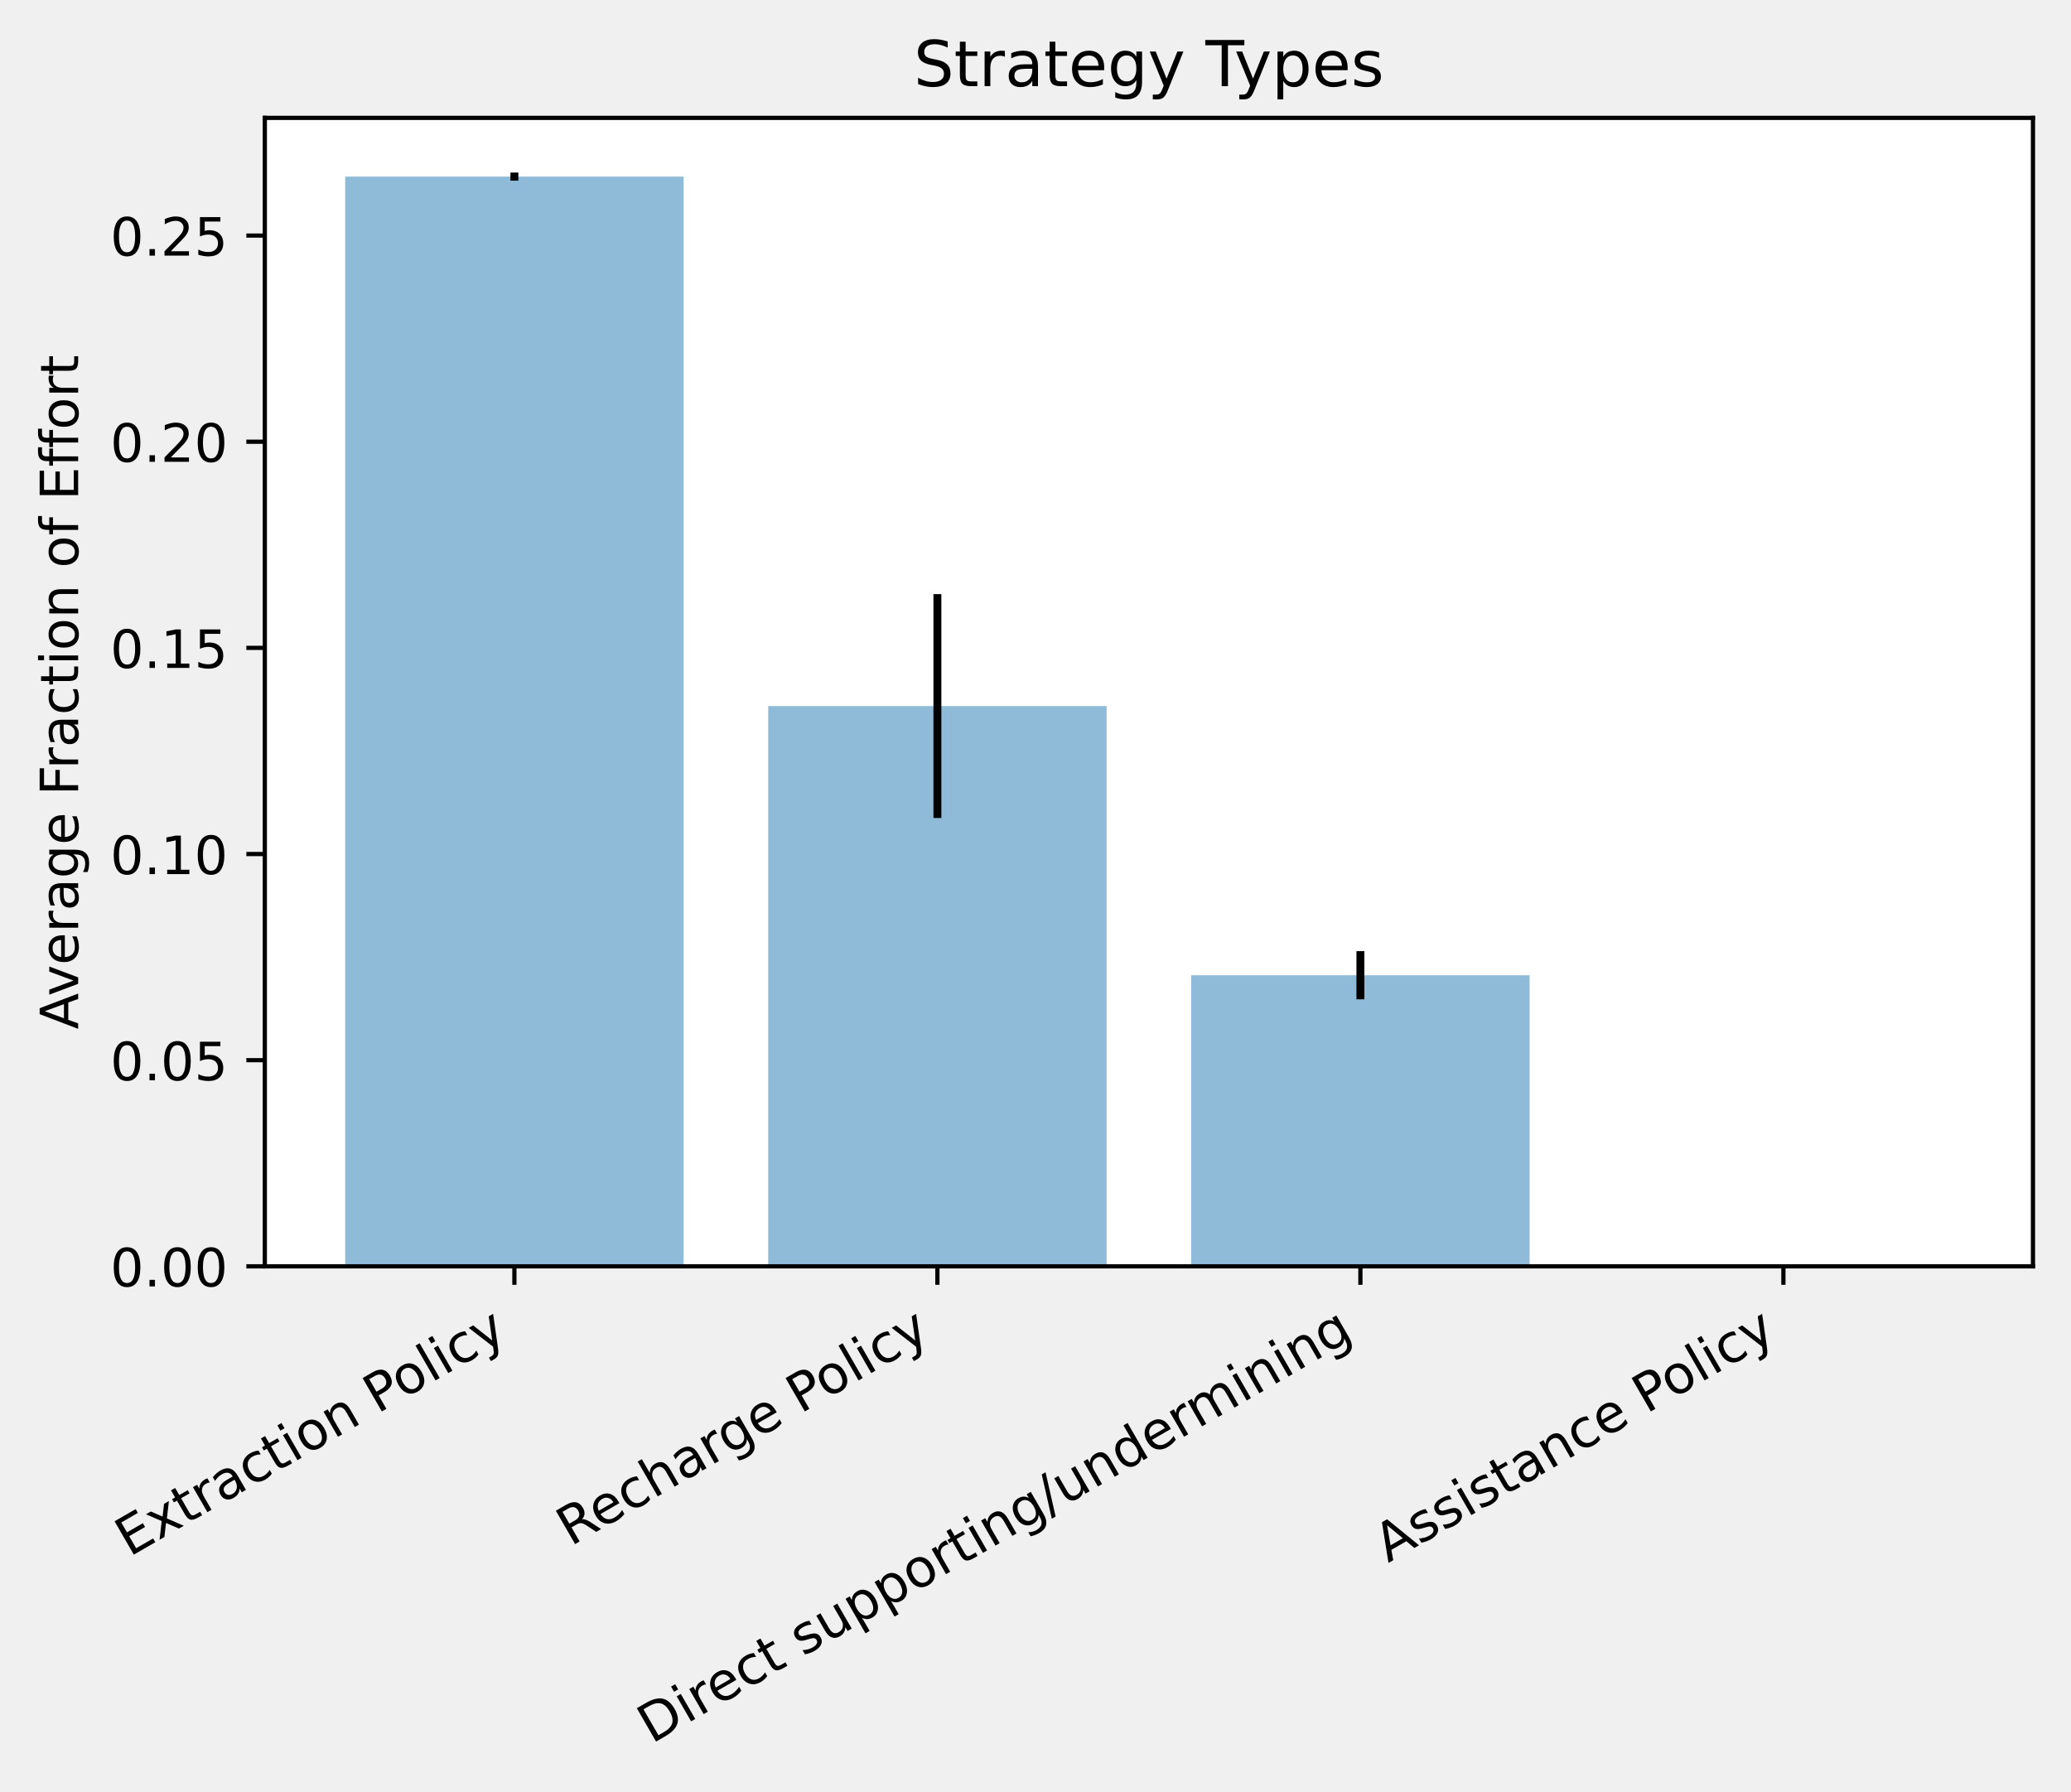
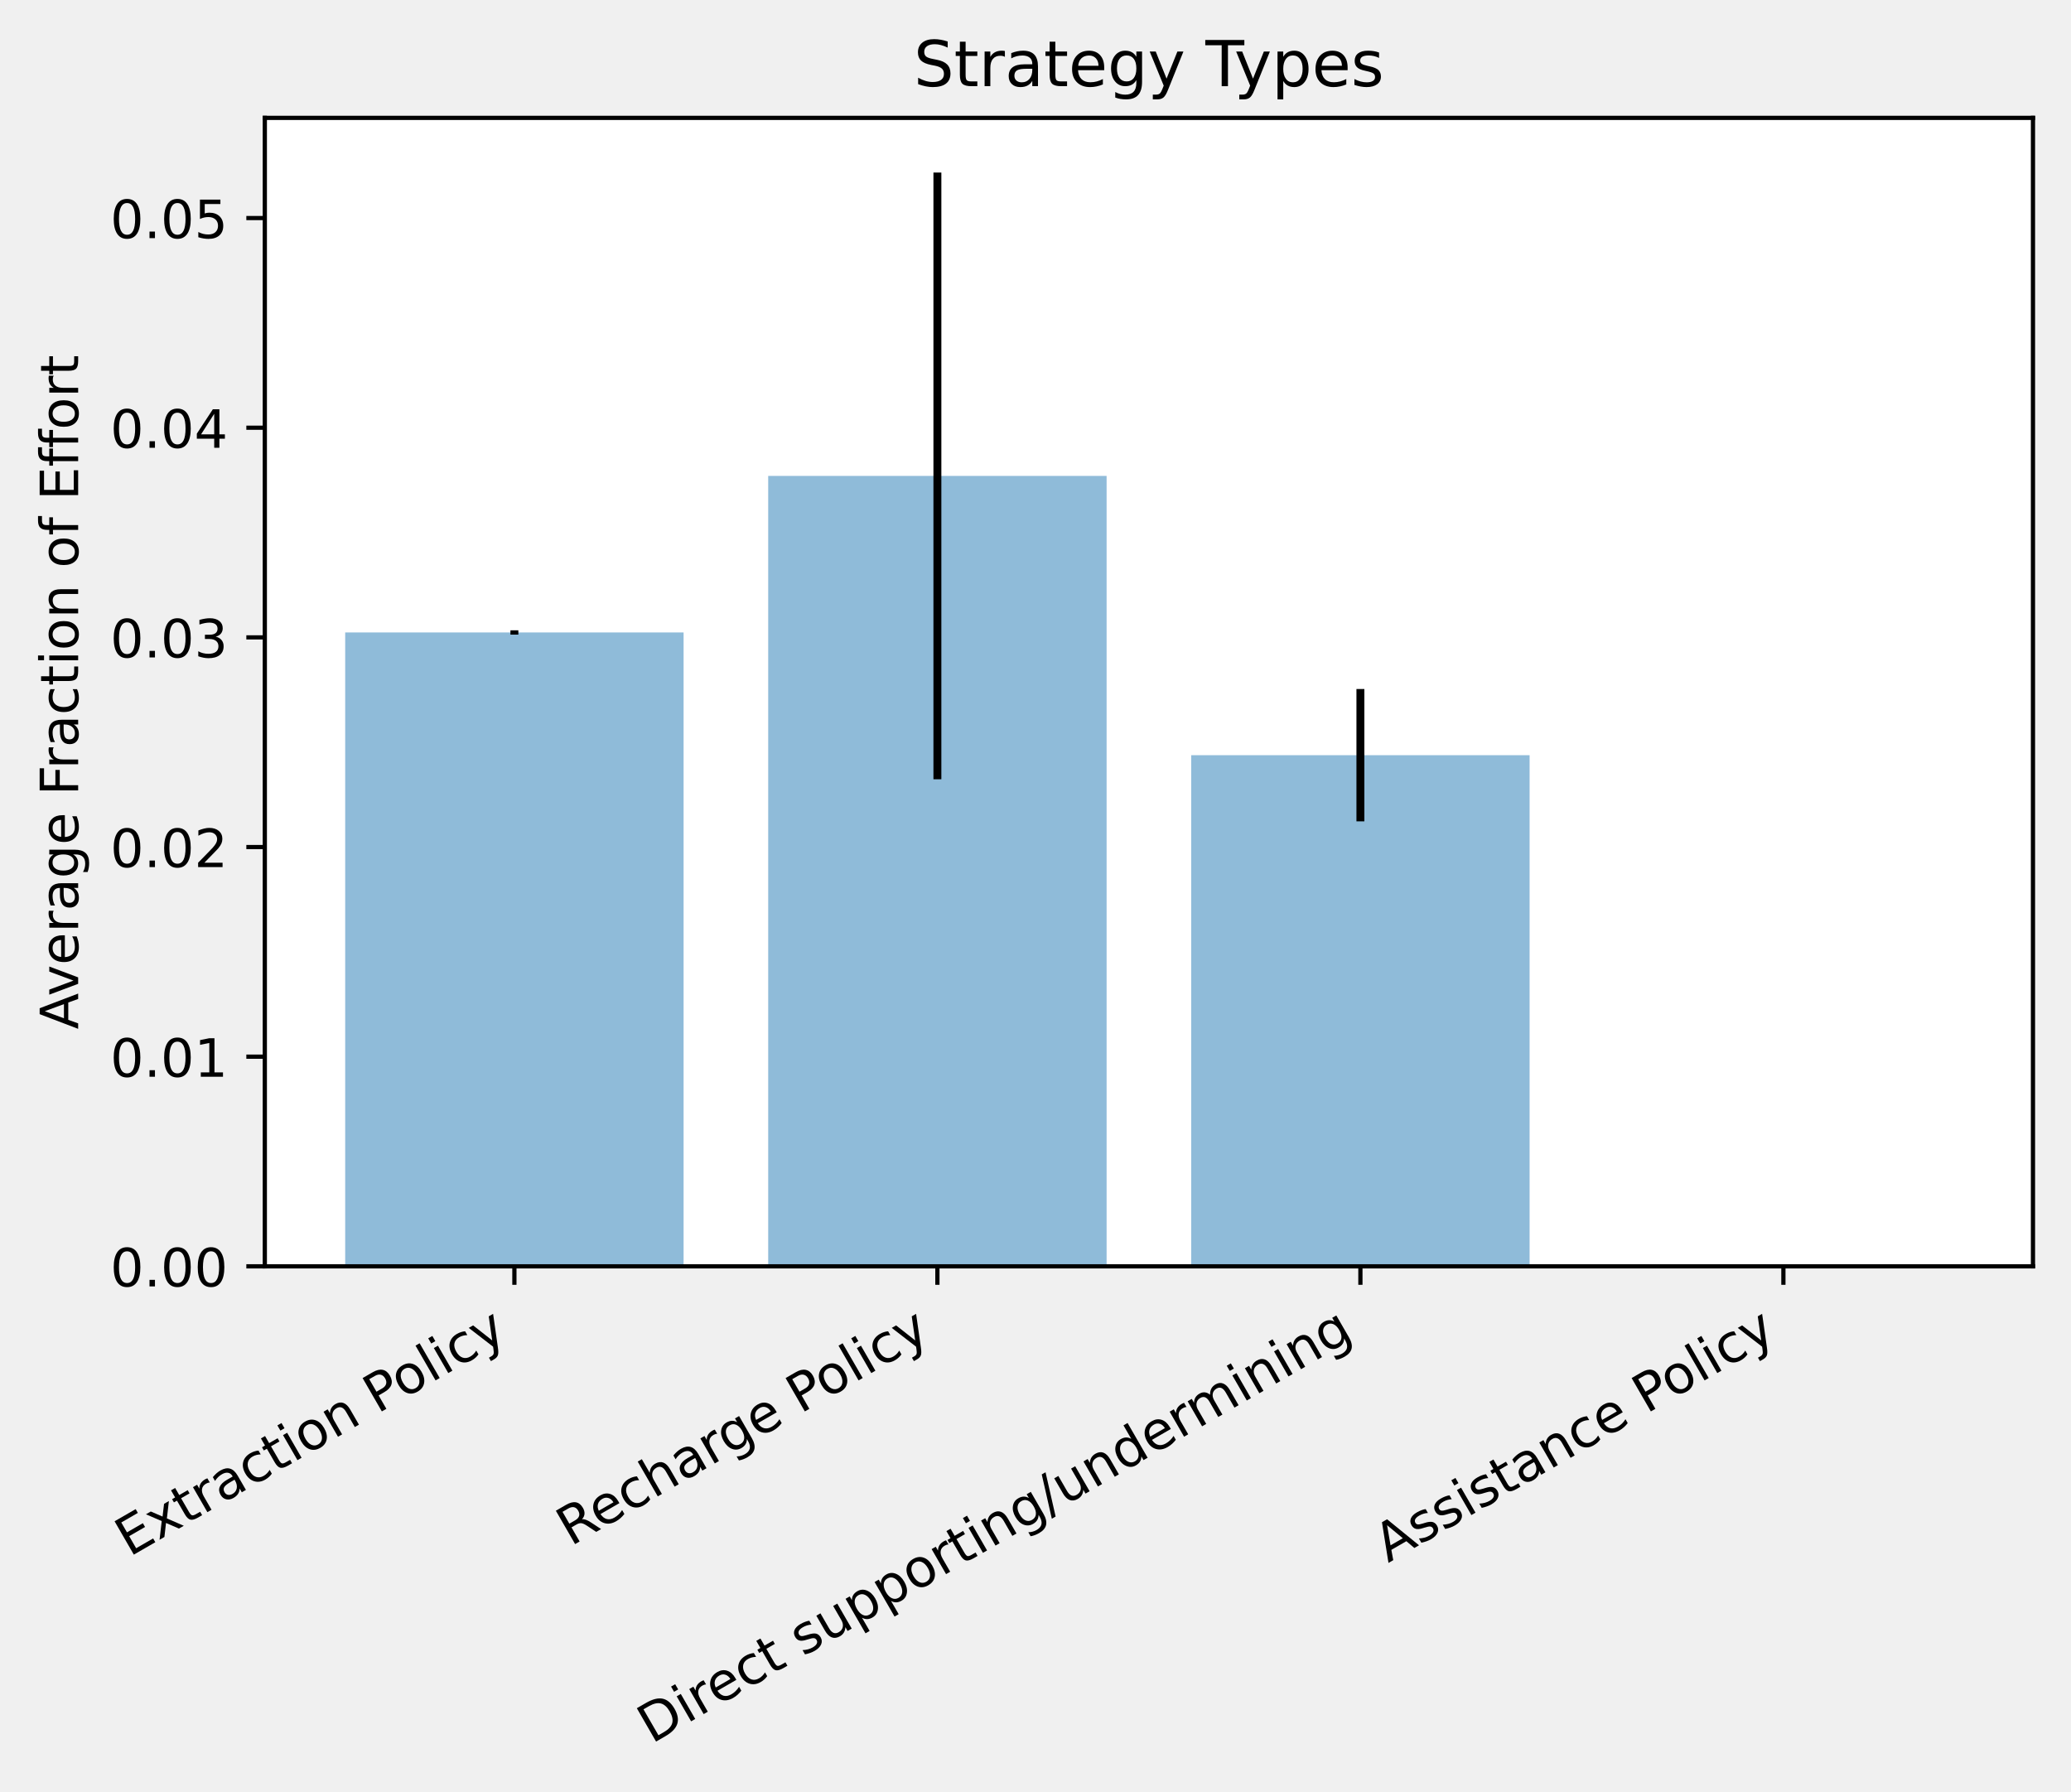
<svg xmlns="http://www.w3.org/2000/svg" xmlns:xlink="http://www.w3.org/1999/xlink" height="339.226pt" version="1.1" viewBox="0 0 392.144 339.226" width="392.144pt">
  <defs>
    <style type="text/css">*{stroke-linecap:butt;stroke-linejoin:round;}</style>
  </defs>
  <g id="figure_1">
    <g id="patch_1">
      <path d="M 0 339.226  L 392.144 339.226  L 392.144 0  L 0 0  z " style="fill:none;" />
    </g>
    <g id="axes_1">
      <g id="patch_2">
        <path d="M 50.144 239.758  L 384.944 239.758  L 384.944 22.318  L 50.144 22.318  z " style="fill:#ffffff;" />
      </g>
      <g id="patch_3">
-         <path clip-path="url(#pb3bbb2da43)" d="M 65.362 239.758  L 129.438 239.758  L 129.438 33.438  L 65.362 33.438  z " style="fill:#1f77b4;opacity:0.5;" />
+         <path clip-path="url(#pcaa4d8842e)" d="M 65.362 239.758  L 129.438 239.758  L 129.438 119.743  L 65.362 119.743  z " style="fill:#1f77b4;opacity:0.5;" />
      </g>
      <g id="patch_4">
-         <path clip-path="url(#pb3bbb2da43)" d="M 145.458 239.758  L 209.534 239.758  L 209.534 133.678  L 145.458 133.678  z " style="fill:#1f77b4;opacity:0.5;" />
+         <path clip-path="url(#pcaa4d8842e)" d="M 145.458 239.758  L 209.534 239.758  L 209.534 90.105  L 145.458 90.105  z " style="fill:#1f77b4;opacity:0.5;" />
      </g>
      <g id="patch_5">
-         <path clip-path="url(#pb3bbb2da43)" d="M 225.553 239.758  L 289.63 239.758  L 289.63 184.645  L 225.553 184.645  z " style="fill:#1f77b4;opacity:0.5;" />
+         <path clip-path="url(#pcaa4d8842e)" d="M 225.553 239.758  L 289.63 239.758  L 289.63 142.983  L 225.553 142.983  z " style="fill:#1f77b4;opacity:0.5;" />
      </g>
      <g id="patch_6">
-         <path clip-path="url(#pb3bbb2da43)" d="M 305.649 239.758  L 369.726 239.758  L 369.726 239.758  L 305.649 239.758  z " style="fill:#1f77b4;opacity:0.5;" />
+         <path clip-path="url(#pcaa4d8842e)" d="M 305.649 239.758  L 369.726 239.758  L 369.726 239.758  L 305.649 239.758  z " style="fill:#1f77b4;opacity:0.5;" />
      </g>
      <g id="matplotlib.axis_1">
        <g id="xtick_1">
          <g id="line2d_1">
            <defs>
-               <path d="M 0 0  L 0 3.5  " id="m269fe6d59b" style="stroke:#000000;stroke-width:0.8;" />
+               <path d="M 0 0  L 0 3.5  " id="m8684a21d68" style="stroke:#000000;stroke-width:0.8;" />
            </defs>
            <g>
-               <use style="stroke:#000000;stroke-width:0.8;" x="97.4" xlink:href="#m269fe6d59b" y="239.758" />
+               <use style="stroke:#000000;stroke-width:0.8;" x="97.4" xlink:href="#m8684a21d68" y="239.758" />
            </g>
          </g>
          <g id="text_1">
            <g transform="translate(24.49108 294.8323)rotate(-30)scale(0.1 -0.1)">
              <defs>
                <path d="M 628 4666  L 3578 4666  L 3578 4134  L 1259 4134  L 1259 2753  L 3481 2753  L 3481 2222  L 1259 2222  L 1259 531  L 3634 531  L 3634 0  L 628 0  L 628 4666  z " id="DejaVuSans-45" transform="scale(0.015625)" />
                <path d="M 3513 3500  L 2247 1797  L 3578 0  L 2900 0  L 1881 1375  L 863 0  L 184 0  L 1544 1831  L 300 3500  L 978 3500  L 1906 2253  L 2834 3500  L 3513 3500  z " id="DejaVuSans-78" transform="scale(0.015625)" />
                <path d="M 1172 4494  L 1172 3500  L 2356 3500  L 2356 3053  L 1172 3053  L 1172 1153  Q 1172 725 1289 603  Q 1406 481 1766 481  L 2356 481  L 2356 0  L 1766 0  Q 1100 0 847 248  Q 594 497 594 1153  L 594 3053  L 172 3053  L 172 3500  L 594 3500  L 594 4494  L 1172 4494  z " id="DejaVuSans-74" transform="scale(0.015625)" />
                <path d="M 2631 2963  Q 2534 3019 2420 3045  Q 2306 3072 2169 3072  Q 1681 3072 1420 2755  Q 1159 2438 1159 1844  L 1159 0  L 581 0  L 581 3500  L 1159 3500  L 1159 2956  Q 1341 3275 1631 3429  Q 1922 3584 2338 3584  Q 2397 3584 2469 3576  Q 2541 3569 2628 3553  L 2631 2963  z " id="DejaVuSans-72" transform="scale(0.015625)" />
                <path d="M 2194 1759  Q 1497 1759 1228 1600  Q 959 1441 959 1056  Q 959 750 1161 570  Q 1363 391 1709 391  Q 2188 391 2477 730  Q 2766 1069 2766 1631  L 2766 1759  L 2194 1759  z M 3341 1997  L 3341 0  L 2766 0  L 2766 531  Q 2569 213 2275 61  Q 1981 -91 1556 -91  Q 1019 -91 701 211  Q 384 513 384 1019  Q 384 1609 779 1909  Q 1175 2209 1959 2209  L 2766 2209  L 2766 2266  Q 2766 2663 2505 2880  Q 2244 3097 1772 3097  Q 1472 3097 1187 3025  Q 903 2953 641 2809  L 641 3341  Q 956 3463 1253 3523  Q 1550 3584 1831 3584  Q 2591 3584 2966 3190  Q 3341 2797 3341 1997  z " id="DejaVuSans-61" transform="scale(0.015625)" />
                <path d="M 3122 3366  L 3122 2828  Q 2878 2963 2633 3030  Q 2388 3097 2138 3097  Q 1578 3097 1268 2742  Q 959 2388 959 1747  Q 959 1106 1268 751  Q 1578 397 2138 397  Q 2388 397 2633 464  Q 2878 531 3122 666  L 3122 134  Q 2881 22 2623 -34  Q 2366 -91 2075 -91  Q 1284 -91 818 406  Q 353 903 353 1747  Q 353 2603 823 3093  Q 1294 3584 2113 3584  Q 2378 3584 2631 3529  Q 2884 3475 3122 3366  z " id="DejaVuSans-63" transform="scale(0.015625)" />
                <path d="M 603 3500  L 1178 3500  L 1178 0  L 603 0  L 603 3500  z M 603 4863  L 1178 4863  L 1178 4134  L 603 4134  L 603 4863  z " id="DejaVuSans-69" transform="scale(0.015625)" />
                <path d="M 1959 3097  Q 1497 3097 1228 2736  Q 959 2375 959 1747  Q 959 1119 1226 758  Q 1494 397 1959 397  Q 2419 397 2687 759  Q 2956 1122 2956 1747  Q 2956 2369 2687 2733  Q 2419 3097 1959 3097  z M 1959 3584  Q 2709 3584 3137 3096  Q 3566 2609 3566 1747  Q 3566 888 3137 398  Q 2709 -91 1959 -91  Q 1206 -91 779 398  Q 353 888 353 1747  Q 353 2609 779 3096  Q 1206 3584 1959 3584  z " id="DejaVuSans-6f" transform="scale(0.015625)" />
                <path d="M 3513 2113  L 3513 0  L 2938 0  L 2938 2094  Q 2938 2591 2744 2837  Q 2550 3084 2163 3084  Q 1697 3084 1428 2787  Q 1159 2491 1159 1978  L 1159 0  L 581 0  L 581 3500  L 1159 3500  L 1159 2956  Q 1366 3272 1645 3428  Q 1925 3584 2291 3584  Q 2894 3584 3203 3211  Q 3513 2838 3513 2113  z " id="DejaVuSans-6e" transform="scale(0.015625)" />
                <path id="DejaVuSans-20" transform="scale(0.015625)" />
                <path d="M 1259 4147  L 1259 2394  L 2053 2394  Q 2494 2394 2734 2622  Q 2975 2850 2975 3272  Q 2975 3691 2734 3919  Q 2494 4147 2053 4147  L 1259 4147  z M 628 4666  L 2053 4666  Q 2838 4666 3239 4311  Q 3641 3956 3641 3272  Q 3641 2581 3239 2228  Q 2838 1875 2053 1875  L 1259 1875  L 1259 0  L 628 0  L 628 4666  z " id="DejaVuSans-50" transform="scale(0.015625)" />
                <path d="M 603 4863  L 1178 4863  L 1178 0  L 603 0  L 603 4863  z " id="DejaVuSans-6c" transform="scale(0.015625)" />
                <path d="M 2059 -325  Q 1816 -950 1584 -1140  Q 1353 -1331 966 -1331  L 506 -1331  L 506 -850  L 844 -850  Q 1081 -850 1212 -737  Q 1344 -625 1503 -206  L 1606 56  L 191 3500  L 800 3500  L 1894 763  L 2988 3500  L 3597 3500  L 2059 -325  z " id="DejaVuSans-79" transform="scale(0.015625)" />
              </defs>
              <use xlink:href="#DejaVuSans-45" />
              <use x="63.184" xlink:href="#DejaVuSans-78" />
              <use x="122.363" xlink:href="#DejaVuSans-74" />
              <use x="161.572" xlink:href="#DejaVuSans-72" />
              <use x="202.686" xlink:href="#DejaVuSans-61" />
              <use x="263.965" xlink:href="#DejaVuSans-63" />
              <use x="318.945" xlink:href="#DejaVuSans-74" />
              <use x="358.154" xlink:href="#DejaVuSans-69" />
              <use x="385.938" xlink:href="#DejaVuSans-6f" />
              <use x="447.119" xlink:href="#DejaVuSans-6e" />
              <use x="510.498" xlink:href="#DejaVuSans-20" />
              <use x="542.285" xlink:href="#DejaVuSans-50" />
              <use x="598.963" xlink:href="#DejaVuSans-6f" />
              <use x="660.145" xlink:href="#DejaVuSans-6c" />
              <use x="687.928" xlink:href="#DejaVuSans-69" />
              <use x="715.711" xlink:href="#DejaVuSans-63" />
              <use x="770.691" xlink:href="#DejaVuSans-79" />
            </g>
          </g>
        </g>
        <g id="xtick_2">
          <g id="line2d_2">
            <g>
-               <use style="stroke:#000000;stroke-width:0.8;" x="177.496" xlink:href="#m269fe6d59b" y="239.758" />
+               <use style="stroke:#000000;stroke-width:0.8;" x="177.496" xlink:href="#m8684a21d68" y="239.758" />
            </g>
          </g>
          <g id="text_2">
            <g transform="translate(108.0482 292.8339)rotate(-30)scale(0.1 -0.1)">
              <defs>
                <path d="M 2841 2188  Q 3044 2119 3236 1894  Q 3428 1669 3622 1275  L 4263 0  L 3584 0  L 2988 1197  Q 2756 1666 2539 1819  Q 2322 1972 1947 1972  L 1259 1972  L 1259 0  L 628 0  L 628 4666  L 2053 4666  Q 2853 4666 3247 4331  Q 3641 3997 3641 3322  Q 3641 2881 3436 2590  Q 3231 2300 2841 2188  z M 1259 4147  L 1259 2491  L 2053 2491  Q 2509 2491 2742 2702  Q 2975 2913 2975 3322  Q 2975 3731 2742 3939  Q 2509 4147 2053 4147  L 1259 4147  z " id="DejaVuSans-52" transform="scale(0.015625)" />
                <path d="M 3597 1894  L 3597 1613  L 953 1613  Q 991 1019 1311 708  Q 1631 397 2203 397  Q 2534 397 2845 478  Q 3156 559 3463 722  L 3463 178  Q 3153 47 2828 -22  Q 2503 -91 2169 -91  Q 1331 -91 842 396  Q 353 884 353 1716  Q 353 2575 817 3079  Q 1281 3584 2069 3584  Q 2775 3584 3186 3129  Q 3597 2675 3597 1894  z M 3022 2063  Q 3016 2534 2758 2815  Q 2500 3097 2075 3097  Q 1594 3097 1305 2825  Q 1016 2553 972 2059  L 3022 2063  z " id="DejaVuSans-65" transform="scale(0.015625)" />
                <path d="M 3513 2113  L 3513 0  L 2938 0  L 2938 2094  Q 2938 2591 2744 2837  Q 2550 3084 2163 3084  Q 1697 3084 1428 2787  Q 1159 2491 1159 1978  L 1159 0  L 581 0  L 581 4863  L 1159 4863  L 1159 2956  Q 1366 3272 1645 3428  Q 1925 3584 2291 3584  Q 2894 3584 3203 3211  Q 3513 2838 3513 2113  z " id="DejaVuSans-68" transform="scale(0.015625)" />
                <path d="M 2906 1791  Q 2906 2416 2648 2759  Q 2391 3103 1925 3103  Q 1463 3103 1205 2759  Q 947 2416 947 1791  Q 947 1169 1205 825  Q 1463 481 1925 481  Q 2391 481 2648 825  Q 2906 1169 2906 1791  z M 3481 434  Q 3481 -459 3084 -895  Q 2688 -1331 1869 -1331  Q 1566 -1331 1297 -1286  Q 1028 -1241 775 -1147  L 775 -588  Q 1028 -725 1275 -790  Q 1522 -856 1778 -856  Q 2344 -856 2625 -561  Q 2906 -266 2906 331  L 2906 616  Q 2728 306 2450 153  Q 2172 0 1784 0  Q 1141 0 747 490  Q 353 981 353 1791  Q 353 2603 747 3093  Q 1141 3584 1784 3584  Q 2172 3584 2450 3431  Q 2728 3278 2906 2969  L 2906 3500  L 3481 3500  L 3481 434  z " id="DejaVuSans-67" transform="scale(0.015625)" />
              </defs>
              <use xlink:href="#DejaVuSans-52" />
              <use x="64.982" xlink:href="#DejaVuSans-65" />
              <use x="126.506" xlink:href="#DejaVuSans-63" />
              <use x="181.486" xlink:href="#DejaVuSans-68" />
              <use x="244.865" xlink:href="#DejaVuSans-61" />
              <use x="306.145" xlink:href="#DejaVuSans-72" />
              <use x="345.508" xlink:href="#DejaVuSans-67" />
              <use x="408.984" xlink:href="#DejaVuSans-65" />
              <use x="470.508" xlink:href="#DejaVuSans-20" />
              <use x="502.295" xlink:href="#DejaVuSans-50" />
              <use x="558.973" xlink:href="#DejaVuSans-6f" />
              <use x="620.154" xlink:href="#DejaVuSans-6c" />
              <use x="647.938" xlink:href="#DejaVuSans-69" />
              <use x="675.721" xlink:href="#DejaVuSans-63" />
              <use x="730.701" xlink:href="#DejaVuSans-79" />
            </g>
          </g>
        </g>
        <g id="xtick_3">
          <g id="line2d_3">
            <g>
-               <use style="stroke:#000000;stroke-width:0.8;" x="257.592" xlink:href="#m269fe6d59b" y="239.758" />
+               <use style="stroke:#000000;stroke-width:0.8;" x="257.592" xlink:href="#m8684a21d68" y="239.758" />
            </g>
          </g>
          <g id="text_3">
            <g transform="translate(123.38 330.2253)rotate(-30)scale(0.1 -0.1)">
              <defs>
                <path d="M 1259 4147  L 1259 519  L 2022 519  Q 2988 519 3436 956  Q 3884 1394 3884 2338  Q 3884 3275 3436 3711  Q 2988 4147 2022 4147  L 1259 4147  z M 628 4666  L 1925 4666  Q 3281 4666 3915 4102  Q 4550 3538 4550 2338  Q 4550 1131 3912 565  Q 3275 0 1925 0  L 628 0  L 628 4666  z " id="DejaVuSans-44" transform="scale(0.015625)" />
                <path d="M 2834 3397  L 2834 2853  Q 2591 2978 2328 3040  Q 2066 3103 1784 3103  Q 1356 3103 1142 2972  Q 928 2841 928 2578  Q 928 2378 1081 2264  Q 1234 2150 1697 2047  L 1894 2003  Q 2506 1872 2764 1633  Q 3022 1394 3022 966  Q 3022 478 2636 193  Q 2250 -91 1575 -91  Q 1294 -91 989 -36  Q 684 19 347 128  L 347 722  Q 666 556 975 473  Q 1284 391 1588 391  Q 1994 391 2212 530  Q 2431 669 2431 922  Q 2431 1156 2273 1281  Q 2116 1406 1581 1522  L 1381 1569  Q 847 1681 609 1914  Q 372 2147 372 2553  Q 372 3047 722 3315  Q 1072 3584 1716 3584  Q 2034 3584 2315 3537  Q 2597 3491 2834 3397  z " id="DejaVuSans-73" transform="scale(0.015625)" />
                <path d="M 544 1381  L 544 3500  L 1119 3500  L 1119 1403  Q 1119 906 1312 657  Q 1506 409 1894 409  Q 2359 409 2629 706  Q 2900 1003 2900 1516  L 2900 3500  L 3475 3500  L 3475 0  L 2900 0  L 2900 538  Q 2691 219 2414 64  Q 2138 -91 1772 -91  Q 1169 -91 856 284  Q 544 659 544 1381  z M 1991 3584  L 1991 3584  z " id="DejaVuSans-75" transform="scale(0.015625)" />
                <path d="M 1159 525  L 1159 -1331  L 581 -1331  L 581 3500  L 1159 3500  L 1159 2969  Q 1341 3281 1617 3432  Q 1894 3584 2278 3584  Q 2916 3584 3314 3078  Q 3713 2572 3713 1747  Q 3713 922 3314 415  Q 2916 -91 2278 -91  Q 1894 -91 1617 61  Q 1341 213 1159 525  z M 3116 1747  Q 3116 2381 2855 2742  Q 2594 3103 2138 3103  Q 1681 3103 1420 2742  Q 1159 2381 1159 1747  Q 1159 1113 1420 752  Q 1681 391 2138 391  Q 2594 391 2855 752  Q 3116 1113 3116 1747  z " id="DejaVuSans-70" transform="scale(0.015625)" />
                <path d="M 1625 4666  L 2156 4666  L 531 -594  L 0 -594  L 1625 4666  z " id="DejaVuSans-2f" transform="scale(0.015625)" />
                <path d="M 2906 2969  L 2906 4863  L 3481 4863  L 3481 0  L 2906 0  L 2906 525  Q 2725 213 2448 61  Q 2172 -91 1784 -91  Q 1150 -91 751 415  Q 353 922 353 1747  Q 353 2572 751 3078  Q 1150 3584 1784 3584  Q 2172 3584 2448 3432  Q 2725 3281 2906 2969  z M 947 1747  Q 947 1113 1208 752  Q 1469 391 1925 391  Q 2381 391 2643 752  Q 2906 1113 2906 1747  Q 2906 2381 2643 2742  Q 2381 3103 1925 3103  Q 1469 3103 1208 2742  Q 947 2381 947 1747  z " id="DejaVuSans-64" transform="scale(0.015625)" />
                <path d="M 3328 2828  Q 3544 3216 3844 3400  Q 4144 3584 4550 3584  Q 5097 3584 5394 3201  Q 5691 2819 5691 2113  L 5691 0  L 5113 0  L 5113 2094  Q 5113 2597 4934 2840  Q 4756 3084 4391 3084  Q 3944 3084 3684 2787  Q 3425 2491 3425 1978  L 3425 0  L 2847 0  L 2847 2094  Q 2847 2600 2669 2842  Q 2491 3084 2119 3084  Q 1678 3084 1418 2786  Q 1159 2488 1159 1978  L 1159 0  L 581 0  L 581 3500  L 1159 3500  L 1159 2956  Q 1356 3278 1631 3431  Q 1906 3584 2284 3584  Q 2666 3584 2933 3390  Q 3200 3197 3328 2828  z " id="DejaVuSans-6d" transform="scale(0.015625)" />
              </defs>
              <use xlink:href="#DejaVuSans-44" />
              <use x="77.002" xlink:href="#DejaVuSans-69" />
              <use x="104.785" xlink:href="#DejaVuSans-72" />
              <use x="143.648" xlink:href="#DejaVuSans-65" />
              <use x="205.172" xlink:href="#DejaVuSans-63" />
              <use x="260.152" xlink:href="#DejaVuSans-74" />
              <use x="299.361" xlink:href="#DejaVuSans-20" />
              <use x="331.148" xlink:href="#DejaVuSans-73" />
              <use x="383.248" xlink:href="#DejaVuSans-75" />
              <use x="446.627" xlink:href="#DejaVuSans-70" />
              <use x="510.104" xlink:href="#DejaVuSans-70" />
              <use x="573.58" xlink:href="#DejaVuSans-6f" />
              <use x="634.762" xlink:href="#DejaVuSans-72" />
              <use x="675.875" xlink:href="#DejaVuSans-74" />
              <use x="715.084" xlink:href="#DejaVuSans-69" />
              <use x="742.867" xlink:href="#DejaVuSans-6e" />
              <use x="806.246" xlink:href="#DejaVuSans-67" />
              <use x="869.723" xlink:href="#DejaVuSans-2f" />
              <use x="903.414" xlink:href="#DejaVuSans-75" />
              <use x="966.793" xlink:href="#DejaVuSans-6e" />
              <use x="1030.172" xlink:href="#DejaVuSans-64" />
              <use x="1093.648" xlink:href="#DejaVuSans-65" />
              <use x="1155.172" xlink:href="#DejaVuSans-72" />
              <use x="1194.535" xlink:href="#DejaVuSans-6d" />
              <use x="1291.947" xlink:href="#DejaVuSans-69" />
              <use x="1319.73" xlink:href="#DejaVuSans-6e" />
              <use x="1383.109" xlink:href="#DejaVuSans-69" />
              <use x="1410.893" xlink:href="#DejaVuSans-6e" />
              <use x="1474.271" xlink:href="#DejaVuSans-67" />
            </g>
          </g>
        </g>
        <g id="xtick_4">
          <g id="line2d_4">
            <g>
-               <use style="stroke:#000000;stroke-width:0.8;" x="337.687" xlink:href="#m269fe6d59b" y="239.758" />
+               <use style="stroke:#000000;stroke-width:0.8;" x="337.687" xlink:href="#m8684a21d68" y="239.758" />
            </g>
          </g>
          <g id="text_4">
            <g transform="translate(262.8431 295.9495)rotate(-30)scale(0.1 -0.1)">
              <defs>
                <path d="M 2188 4044  L 1331 1722  L 3047 1722  L 2188 4044  z M 1831 4666  L 2547 4666  L 4325 0  L 3669 0  L 3244 1197  L 1141 1197  L 716 0  L 50 0  L 1831 4666  z " id="DejaVuSans-41" transform="scale(0.015625)" />
              </defs>
              <use xlink:href="#DejaVuSans-41" />
              <use x="68.408" xlink:href="#DejaVuSans-73" />
              <use x="120.508" xlink:href="#DejaVuSans-73" />
              <use x="172.607" xlink:href="#DejaVuSans-69" />
              <use x="200.391" xlink:href="#DejaVuSans-73" />
              <use x="252.49" xlink:href="#DejaVuSans-74" />
              <use x="291.699" xlink:href="#DejaVuSans-61" />
              <use x="352.979" xlink:href="#DejaVuSans-6e" />
              <use x="416.357" xlink:href="#DejaVuSans-63" />
              <use x="471.338" xlink:href="#DejaVuSans-65" />
              <use x="532.861" xlink:href="#DejaVuSans-20" />
              <use x="564.648" xlink:href="#DejaVuSans-50" />
              <use x="621.326" xlink:href="#DejaVuSans-6f" />
              <use x="682.508" xlink:href="#DejaVuSans-6c" />
              <use x="710.291" xlink:href="#DejaVuSans-69" />
              <use x="738.074" xlink:href="#DejaVuSans-63" />
              <use x="793.055" xlink:href="#DejaVuSans-79" />
            </g>
          </g>
        </g>
      </g>
      <g id="matplotlib.axis_2">
        <g id="ytick_1">
          <g id="line2d_5">
            <defs>
-               <path d="M 0 0  L -3.5 0  " id="m22f21ca6b0" style="stroke:#000000;stroke-width:0.8;" />
+               <path d="M 0 0  L -3.5 0  " id="m8f2951de40" style="stroke:#000000;stroke-width:0.8;" />
            </defs>
            <g>
-               <use style="stroke:#000000;stroke-width:0.8;" x="50.144" xlink:href="#m22f21ca6b0" y="239.758" />
+               <use style="stroke:#000000;stroke-width:0.8;" x="50.144" xlink:href="#m8f2951de40" y="239.758" />
            </g>
          </g>
          <g id="text_5">
            <g transform="translate(20.87813 243.5573)scale(0.1 -0.1)">
              <defs>
                <path d="M 2034 4250  Q 1547 4250 1301 3770  Q 1056 3291 1056 2328  Q 1056 1369 1301 889  Q 1547 409 2034 409  Q 2525 409 2770 889  Q 3016 1369 3016 2328  Q 3016 3291 2770 3770  Q 2525 4250 2034 4250  z M 2034 4750  Q 2819 4750 3233 4129  Q 3647 3509 3647 2328  Q 3647 1150 3233 529  Q 2819 -91 2034 -91  Q 1250 -91 836 529  Q 422 1150 422 2328  Q 422 3509 836 4129  Q 1250 4750 2034 4750  z " id="DejaVuSans-30" transform="scale(0.015625)" />
                <path d="M 684 794  L 1344 794  L 1344 0  L 684 0  L 684 794  z " id="DejaVuSans-2e" transform="scale(0.015625)" />
              </defs>
              <use xlink:href="#DejaVuSans-30" />
              <use x="63.623" xlink:href="#DejaVuSans-2e" />
              <use x="95.41" xlink:href="#DejaVuSans-30" />
              <use x="159.033" xlink:href="#DejaVuSans-30" />
            </g>
          </g>
        </g>
        <g id="ytick_2">
          <g id="line2d_6">
            <g>
-               <use style="stroke:#000000;stroke-width:0.8;" x="50.144" xlink:href="#m22f21ca6b0" y="200.727" />
+               <use style="stroke:#000000;stroke-width:0.8;" x="50.144" xlink:href="#m8f2951de40" y="200.064" />
            </g>
          </g>
          <g id="text_6">
-             <g transform="translate(20.87813 204.5261)scale(0.1 -0.1)">
-               <defs>
-                 <path d="M 691 4666  L 3169 4666  L 3169 4134  L 1269 4134  L 1269 2991  Q 1406 3038 1543 3061  Q 1681 3084 1819 3084  Q 2600 3084 3056 2656  Q 3513 2228 3513 1497  Q 3513 744 3044 326  Q 2575 -91 1722 -91  Q 1428 -91 1123 -41  Q 819 9 494 109  L 494 744  Q 775 591 1075 516  Q 1375 441 1709 441  Q 2250 441 2565 725  Q 2881 1009 2881 1497  Q 2881 1984 2565 2268  Q 2250 2553 1709 2553  Q 1456 2553 1204 2497  Q 953 2441 691 2322  L 691 4666  z " id="DejaVuSans-35" transform="scale(0.015625)" />
-               </defs>
-               <use xlink:href="#DejaVuSans-30" />
-               <use x="63.623" xlink:href="#DejaVuSans-2e" />
-               <use x="95.41" xlink:href="#DejaVuSans-30" />
-               <use x="159.033" xlink:href="#DejaVuSans-35" />
+             <g transform="translate(20.87813 203.8628)scale(0.1 -0.1)">
+               <defs>
+                 <path d="M 794 531  L 1825 531  L 1825 4091  L 703 3866  L 703 4441  L 1819 4666  L 2450 4666  L 2450 531  L 3481 531  L 3481 0  L 794 0  L 794 531  z " id="DejaVuSans-31" transform="scale(0.015625)" />
+               </defs>
+               <use xlink:href="#DejaVuSans-30" />
+               <use x="63.623" xlink:href="#DejaVuSans-2e" />
+               <use x="95.41" xlink:href="#DejaVuSans-30" />
+               <use x="159.033" xlink:href="#DejaVuSans-31" />
            </g>
          </g>
        </g>
        <g id="ytick_3">
          <g id="line2d_7">
            <g>
-               <use style="stroke:#000000;stroke-width:0.8;" x="50.144" xlink:href="#m22f21ca6b0" y="161.696" />
+               <use style="stroke:#000000;stroke-width:0.8;" x="50.144" xlink:href="#m8f2951de40" y="160.369" />
            </g>
          </g>
          <g id="text_7">
-             <g transform="translate(20.87813 165.4949)scale(0.1 -0.1)">
-               <defs>
-                 <path d="M 794 531  L 1825 531  L 1825 4091  L 703 3866  L 703 4441  L 1819 4666  L 2450 4666  L 2450 531  L 3481 531  L 3481 0  L 794 0  L 794 531  z " id="DejaVuSans-31" transform="scale(0.015625)" />
-               </defs>
-               <use xlink:href="#DejaVuSans-30" />
-               <use x="63.623" xlink:href="#DejaVuSans-2e" />
-               <use x="95.41" xlink:href="#DejaVuSans-31" />
-               <use x="159.033" xlink:href="#DejaVuSans-30" />
+             <g transform="translate(20.87813 164.1683)scale(0.1 -0.1)">
+               <defs>
+                 <path d="M 1228 531  L 3431 531  L 3431 0  L 469 0  L 469 531  Q 828 903 1448 1529  Q 2069 2156 2228 2338  Q 2531 2678 2651 2914  Q 2772 3150 2772 3378  Q 2772 3750 2511 3984  Q 2250 4219 1831 4219  Q 1534 4219 1204 4116  Q 875 4013 500 3803  L 500 4441  Q 881 4594 1212 4672  Q 1544 4750 1819 4750  Q 2544 4750 2975 4387  Q 3406 4025 3406 3419  Q 3406 3131 3298 2873  Q 3191 2616 2906 2266  Q 2828 2175 2409 1742  Q 1991 1309 1228 531  z " id="DejaVuSans-32" transform="scale(0.015625)" />
+               </defs>
+               <use xlink:href="#DejaVuSans-30" />
+               <use x="63.623" xlink:href="#DejaVuSans-2e" />
+               <use x="95.41" xlink:href="#DejaVuSans-30" />
+               <use x="159.033" xlink:href="#DejaVuSans-32" />
            </g>
          </g>
        </g>
        <g id="ytick_4">
          <g id="line2d_8">
            <g>
-               <use style="stroke:#000000;stroke-width:0.8;" x="50.144" xlink:href="#m22f21ca6b0" y="122.664" />
+               <use style="stroke:#000000;stroke-width:0.8;" x="50.144" xlink:href="#m8f2951de40" y="120.675" />
            </g>
          </g>
          <g id="text_8">
-             <g transform="translate(20.87813 126.4636)scale(0.1 -0.1)">
-               <use xlink:href="#DejaVuSans-30" />
-               <use x="63.623" xlink:href="#DejaVuSans-2e" />
-               <use x="95.41" xlink:href="#DejaVuSans-31" />
-               <use x="159.033" xlink:href="#DejaVuSans-35" />
+             <g transform="translate(20.87813 124.4737)scale(0.1 -0.1)">
+               <defs>
+                 <path d="M 2597 2516  Q 3050 2419 3304 2112  Q 3559 1806 3559 1356  Q 3559 666 3084 287  Q 2609 -91 1734 -91  Q 1441 -91 1130 -33  Q 819 25 488 141  L 488 750  Q 750 597 1062 519  Q 1375 441 1716 441  Q 2309 441 2620 675  Q 2931 909 2931 1356  Q 2931 1769 2642 2001  Q 2353 2234 1838 2234  L 1294 2234  L 1294 2753  L 1863 2753  Q 2328 2753 2575 2939  Q 2822 3125 2822 3475  Q 2822 3834 2567 4026  Q 2313 4219 1838 4219  Q 1578 4219 1281 4162  Q 984 4106 628 3988  L 628 4550  Q 988 4650 1302 4700  Q 1616 4750 1894 4750  Q 2613 4750 3031 4423  Q 3450 4097 3450 3541  Q 3450 3153 3228 2886  Q 3006 2619 2597 2516  z " id="DejaVuSans-33" transform="scale(0.015625)" />
+               </defs>
+               <use xlink:href="#DejaVuSans-30" />
+               <use x="63.623" xlink:href="#DejaVuSans-2e" />
+               <use x="95.41" xlink:href="#DejaVuSans-30" />
+               <use x="159.033" xlink:href="#DejaVuSans-33" />
            </g>
          </g>
        </g>
        <g id="ytick_5">
          <g id="line2d_9">
            <g>
-               <use style="stroke:#000000;stroke-width:0.8;" x="50.144" xlink:href="#m22f21ca6b0" y="83.633" />
+               <use style="stroke:#000000;stroke-width:0.8;" x="50.144" xlink:href="#m8f2951de40" y="80.98" />
            </g>
          </g>
          <g id="text_9">
-             <g transform="translate(20.87813 87.43237)scale(0.1 -0.1)">
-               <defs>
-                 <path d="M 1228 531  L 3431 531  L 3431 0  L 469 0  L 469 531  Q 828 903 1448 1529  Q 2069 2156 2228 2338  Q 2531 2678 2651 2914  Q 2772 3150 2772 3378  Q 2772 3750 2511 3984  Q 2250 4219 1831 4219  Q 1534 4219 1204 4116  Q 875 4013 500 3803  L 500 4441  Q 881 4594 1212 4672  Q 1544 4750 1819 4750  Q 2544 4750 2975 4387  Q 3406 4025 3406 3419  Q 3406 3131 3298 2873  Q 3191 2616 2906 2266  Q 2828 2175 2409 1742  Q 1991 1309 1228 531  z " id="DejaVuSans-32" transform="scale(0.015625)" />
-               </defs>
-               <use xlink:href="#DejaVuSans-30" />
-               <use x="63.623" xlink:href="#DejaVuSans-2e" />
-               <use x="95.41" xlink:href="#DejaVuSans-32" />
-               <use x="159.033" xlink:href="#DejaVuSans-30" />
+             <g transform="translate(20.87813 84.77921)scale(0.1 -0.1)">
+               <defs>
+                 <path d="M 2419 4116  L 825 1625  L 2419 1625  L 2419 4116  z M 2253 4666  L 3047 4666  L 3047 1625  L 3713 1625  L 3713 1100  L 3047 1100  L 3047 0  L 2419 0  L 2419 1100  L 313 1100  L 313 1709  L 2253 4666  z " id="DejaVuSans-34" transform="scale(0.015625)" />
+               </defs>
+               <use xlink:href="#DejaVuSans-30" />
+               <use x="63.623" xlink:href="#DejaVuSans-2e" />
+               <use x="95.41" xlink:href="#DejaVuSans-30" />
+               <use x="159.033" xlink:href="#DejaVuSans-34" />
            </g>
          </g>
        </g>
        <g id="ytick_6">
          <g id="line2d_10">
            <g>
-               <use style="stroke:#000000;stroke-width:0.8;" x="50.144" xlink:href="#m22f21ca6b0" y="44.602" />
+               <use style="stroke:#000000;stroke-width:0.8;" x="50.144" xlink:href="#m8f2951de40" y="41.285" />
            </g>
          </g>
          <g id="text_10">
-             <g transform="translate(20.87813 48.40113)scale(0.1 -0.1)">
-               <use xlink:href="#DejaVuSans-30" />
-               <use x="63.623" xlink:href="#DejaVuSans-2e" />
-               <use x="95.41" xlink:href="#DejaVuSans-32" />
+             <g transform="translate(20.87813 45.08468)scale(0.1 -0.1)">
+               <defs>
+                 <path d="M 691 4666  L 3169 4666  L 3169 4134  L 1269 4134  L 1269 2991  Q 1406 3038 1543 3061  Q 1681 3084 1819 3084  Q 2600 3084 3056 2656  Q 3513 2228 3513 1497  Q 3513 744 3044 326  Q 2575 -91 1722 -91  Q 1428 -91 1123 -41  Q 819 9 494 109  L 494 744  Q 775 591 1075 516  Q 1375 441 1709 441  Q 2250 441 2565 725  Q 2881 1009 2881 1497  Q 2881 1984 2565 2268  Q 2250 2553 1709 2553  Q 1456 2553 1204 2497  Q 953 2441 691 2322  L 691 4666  z " id="DejaVuSans-35" transform="scale(0.015625)" />
+               </defs>
+               <use xlink:href="#DejaVuSans-30" />
+               <use x="63.623" xlink:href="#DejaVuSans-2e" />
+               <use x="95.41" xlink:href="#DejaVuSans-30" />
              <use x="159.033" xlink:href="#DejaVuSans-35" />
            </g>
          </g>
        </g>
        <g id="text_11">
          <g transform="translate(14.79844 194.8717)rotate(-90)scale(0.1 -0.1)">
            <defs>
              <path d="M 191 3500  L 800 3500  L 1894 563  L 2988 3500  L 3597 3500  L 2284 0  L 1503 0  L 191 3500  z " id="DejaVuSans-76" transform="scale(0.015625)" />
              <path d="M 628 4666  L 3309 4666  L 3309 4134  L 1259 4134  L 1259 2759  L 3109 2759  L 3109 2228  L 1259 2228  L 1259 0  L 628 0  L 628 4666  z " id="DejaVuSans-46" transform="scale(0.015625)" />
              <path d="M 2375 4863  L 2375 4384  L 1825 4384  Q 1516 4384 1395 4259  Q 1275 4134 1275 3809  L 1275 3500  L 2222 3500  L 2222 3053  L 1275 3053  L 1275 0  L 697 0  L 697 3053  L 147 3053  L 147 3500  L 697 3500  L 697 3744  Q 697 4328 969 4595  Q 1241 4863 1831 4863  L 2375 4863  z " id="DejaVuSans-66" transform="scale(0.015625)" />
            </defs>
            <use xlink:href="#DejaVuSans-41" />
            <use x="62.533" xlink:href="#DejaVuSans-76" />
            <use x="121.713" xlink:href="#DejaVuSans-65" />
            <use x="183.236" xlink:href="#DejaVuSans-72" />
            <use x="224.35" xlink:href="#DejaVuSans-61" />
            <use x="285.629" xlink:href="#DejaVuSans-67" />
            <use x="349.105" xlink:href="#DejaVuSans-65" />
            <use x="410.629" xlink:href="#DejaVuSans-20" />
            <use x="442.416" xlink:href="#DejaVuSans-46" />
            <use x="492.686" xlink:href="#DejaVuSans-72" />
            <use x="533.799" xlink:href="#DejaVuSans-61" />
            <use x="595.078" xlink:href="#DejaVuSans-63" />
            <use x="650.059" xlink:href="#DejaVuSans-74" />
            <use x="689.268" xlink:href="#DejaVuSans-69" />
            <use x="717.051" xlink:href="#DejaVuSans-6f" />
            <use x="778.232" xlink:href="#DejaVuSans-6e" />
            <use x="841.611" xlink:href="#DejaVuSans-20" />
            <use x="873.398" xlink:href="#DejaVuSans-6f" />
            <use x="934.58" xlink:href="#DejaVuSans-66" />
            <use x="969.785" xlink:href="#DejaVuSans-20" />
            <use x="1001.572" xlink:href="#DejaVuSans-45" />
            <use x="1064.756" xlink:href="#DejaVuSans-66" />
            <use x="1099.961" xlink:href="#DejaVuSans-66" />
            <use x="1135.166" xlink:href="#DejaVuSans-6f" />
            <use x="1196.348" xlink:href="#DejaVuSans-72" />
            <use x="1237.461" xlink:href="#DejaVuSans-74" />
          </g>
        </g>
      </g>
      <g id="LineCollection_1">
-         <path clip-path="url(#pb3bbb2da43)" d="M 97.4 34.204  L 97.4 32.672  " style="fill:none;stroke:#000000;stroke-width:1.5;" />
-         <path clip-path="url(#pb3bbb2da43)" d="M 177.496 154.867  L 177.496 112.49  " style="fill:none;stroke:#000000;stroke-width:1.5;" />
-         <path clip-path="url(#pb3bbb2da43)" d="M 257.592 189.202  L 257.592 180.088  " style="fill:none;stroke:#000000;stroke-width:1.5;" />
-         <path clip-path="url(#pb3bbb2da43)" d="M 337.687 239.758  L 337.687 239.758  " style="fill:none;stroke:#000000;stroke-width:1.5;" />
+         <path clip-path="url(#pcaa4d8842e)" d="M 97.4 120.151  L 97.4 119.334  " style="fill:none;stroke:#000000;stroke-width:1.5;" />
+         <path clip-path="url(#pcaa4d8842e)" d="M 177.496 147.538  L 177.496 32.672  " style="fill:none;stroke:#000000;stroke-width:1.5;" />
+         <path clip-path="url(#pcaa4d8842e)" d="M 257.592 155.512  L 257.592 130.455  " style="fill:none;stroke:#000000;stroke-width:1.5;" />
+         <path clip-path="url(#pcaa4d8842e)" d="M 337.687 239.758  L 337.687 239.758  " style="fill:none;stroke:#000000;stroke-width:1.5;" />
      </g>
      <g id="patch_7">
        <path d="M 50.144 239.758  L 50.144 22.318  " style="fill:none;stroke:#000000;stroke-linecap:square;stroke-linejoin:miter;stroke-width:0.8;" />
      </g>
      <g id="patch_8">
        <path d="M 384.944 239.758  L 384.944 22.318  " style="fill:none;stroke:#000000;stroke-linecap:square;stroke-linejoin:miter;stroke-width:0.8;" />
      </g>
      <g id="patch_9">
        <path d="M 50.144 239.758  L 384.944 239.758  " style="fill:none;stroke:#000000;stroke-linecap:square;stroke-linejoin:miter;stroke-width:0.8;" />
      </g>
      <g id="patch_10">
        <path d="M 50.144 22.318  L 384.944 22.318  " style="fill:none;stroke:#000000;stroke-linecap:square;stroke-linejoin:miter;stroke-width:0.8;" />
      </g>
      <g id="text_12">
        <g transform="translate(173.0228 16.31812)scale(0.12 -0.12)">
          <defs>
            <path d="M 3425 4513  L 3425 3897  Q 3066 4069 2747 4153  Q 2428 4238 2131 4238  Q 1616 4238 1336 4038  Q 1056 3838 1056 3469  Q 1056 3159 1242 3001  Q 1428 2844 1947 2747  L 2328 2669  Q 3034 2534 3370 2195  Q 3706 1856 3706 1288  Q 3706 609 3251 259  Q 2797 -91 1919 -91  Q 1588 -91 1214 -16  Q 841 59 441 206  L 441 856  Q 825 641 1194 531  Q 1563 422 1919 422  Q 2459 422 2753 634  Q 3047 847 3047 1241  Q 3047 1584 2836 1778  Q 2625 1972 2144 2069  L 1759 2144  Q 1053 2284 737 2584  Q 422 2884 422 3419  Q 422 4038 858 4394  Q 1294 4750 2059 4750  Q 2388 4750 2728 4690  Q 3069 4631 3425 4513  z " id="DejaVuSans-53" transform="scale(0.015625)" />
            <path d="M -19 4666  L 3928 4666  L 3928 4134  L 2272 4134  L 2272 0  L 1638 0  L 1638 4134  L -19 4134  L -19 4666  z " id="DejaVuSans-54" transform="scale(0.015625)" />
          </defs>
          <use xlink:href="#DejaVuSans-53" />
          <use x="63.477" xlink:href="#DejaVuSans-74" />
          <use x="102.686" xlink:href="#DejaVuSans-72" />
          <use x="143.799" xlink:href="#DejaVuSans-61" />
          <use x="205.078" xlink:href="#DejaVuSans-74" />
          <use x="244.287" xlink:href="#DejaVuSans-65" />
          <use x="305.811" xlink:href="#DejaVuSans-67" />
          <use x="369.287" xlink:href="#DejaVuSans-79" />
          <use x="428.467" xlink:href="#DejaVuSans-20" />
          <use x="460.254" xlink:href="#DejaVuSans-54" />
          <use x="505.713" xlink:href="#DejaVuSans-79" />
          <use x="564.893" xlink:href="#DejaVuSans-70" />
          <use x="628.369" xlink:href="#DejaVuSans-65" />
          <use x="689.893" xlink:href="#DejaVuSans-73" />
        </g>
      </g>
    </g>
  </g>
  <defs>
-     <clipPath id="pb3bbb2da43">
+     <clipPath id="pcaa4d8842e">
      <rect height="217.44" width="334.8" x="50.144" y="22.318" />
    </clipPath>
  </defs>
</svg>
